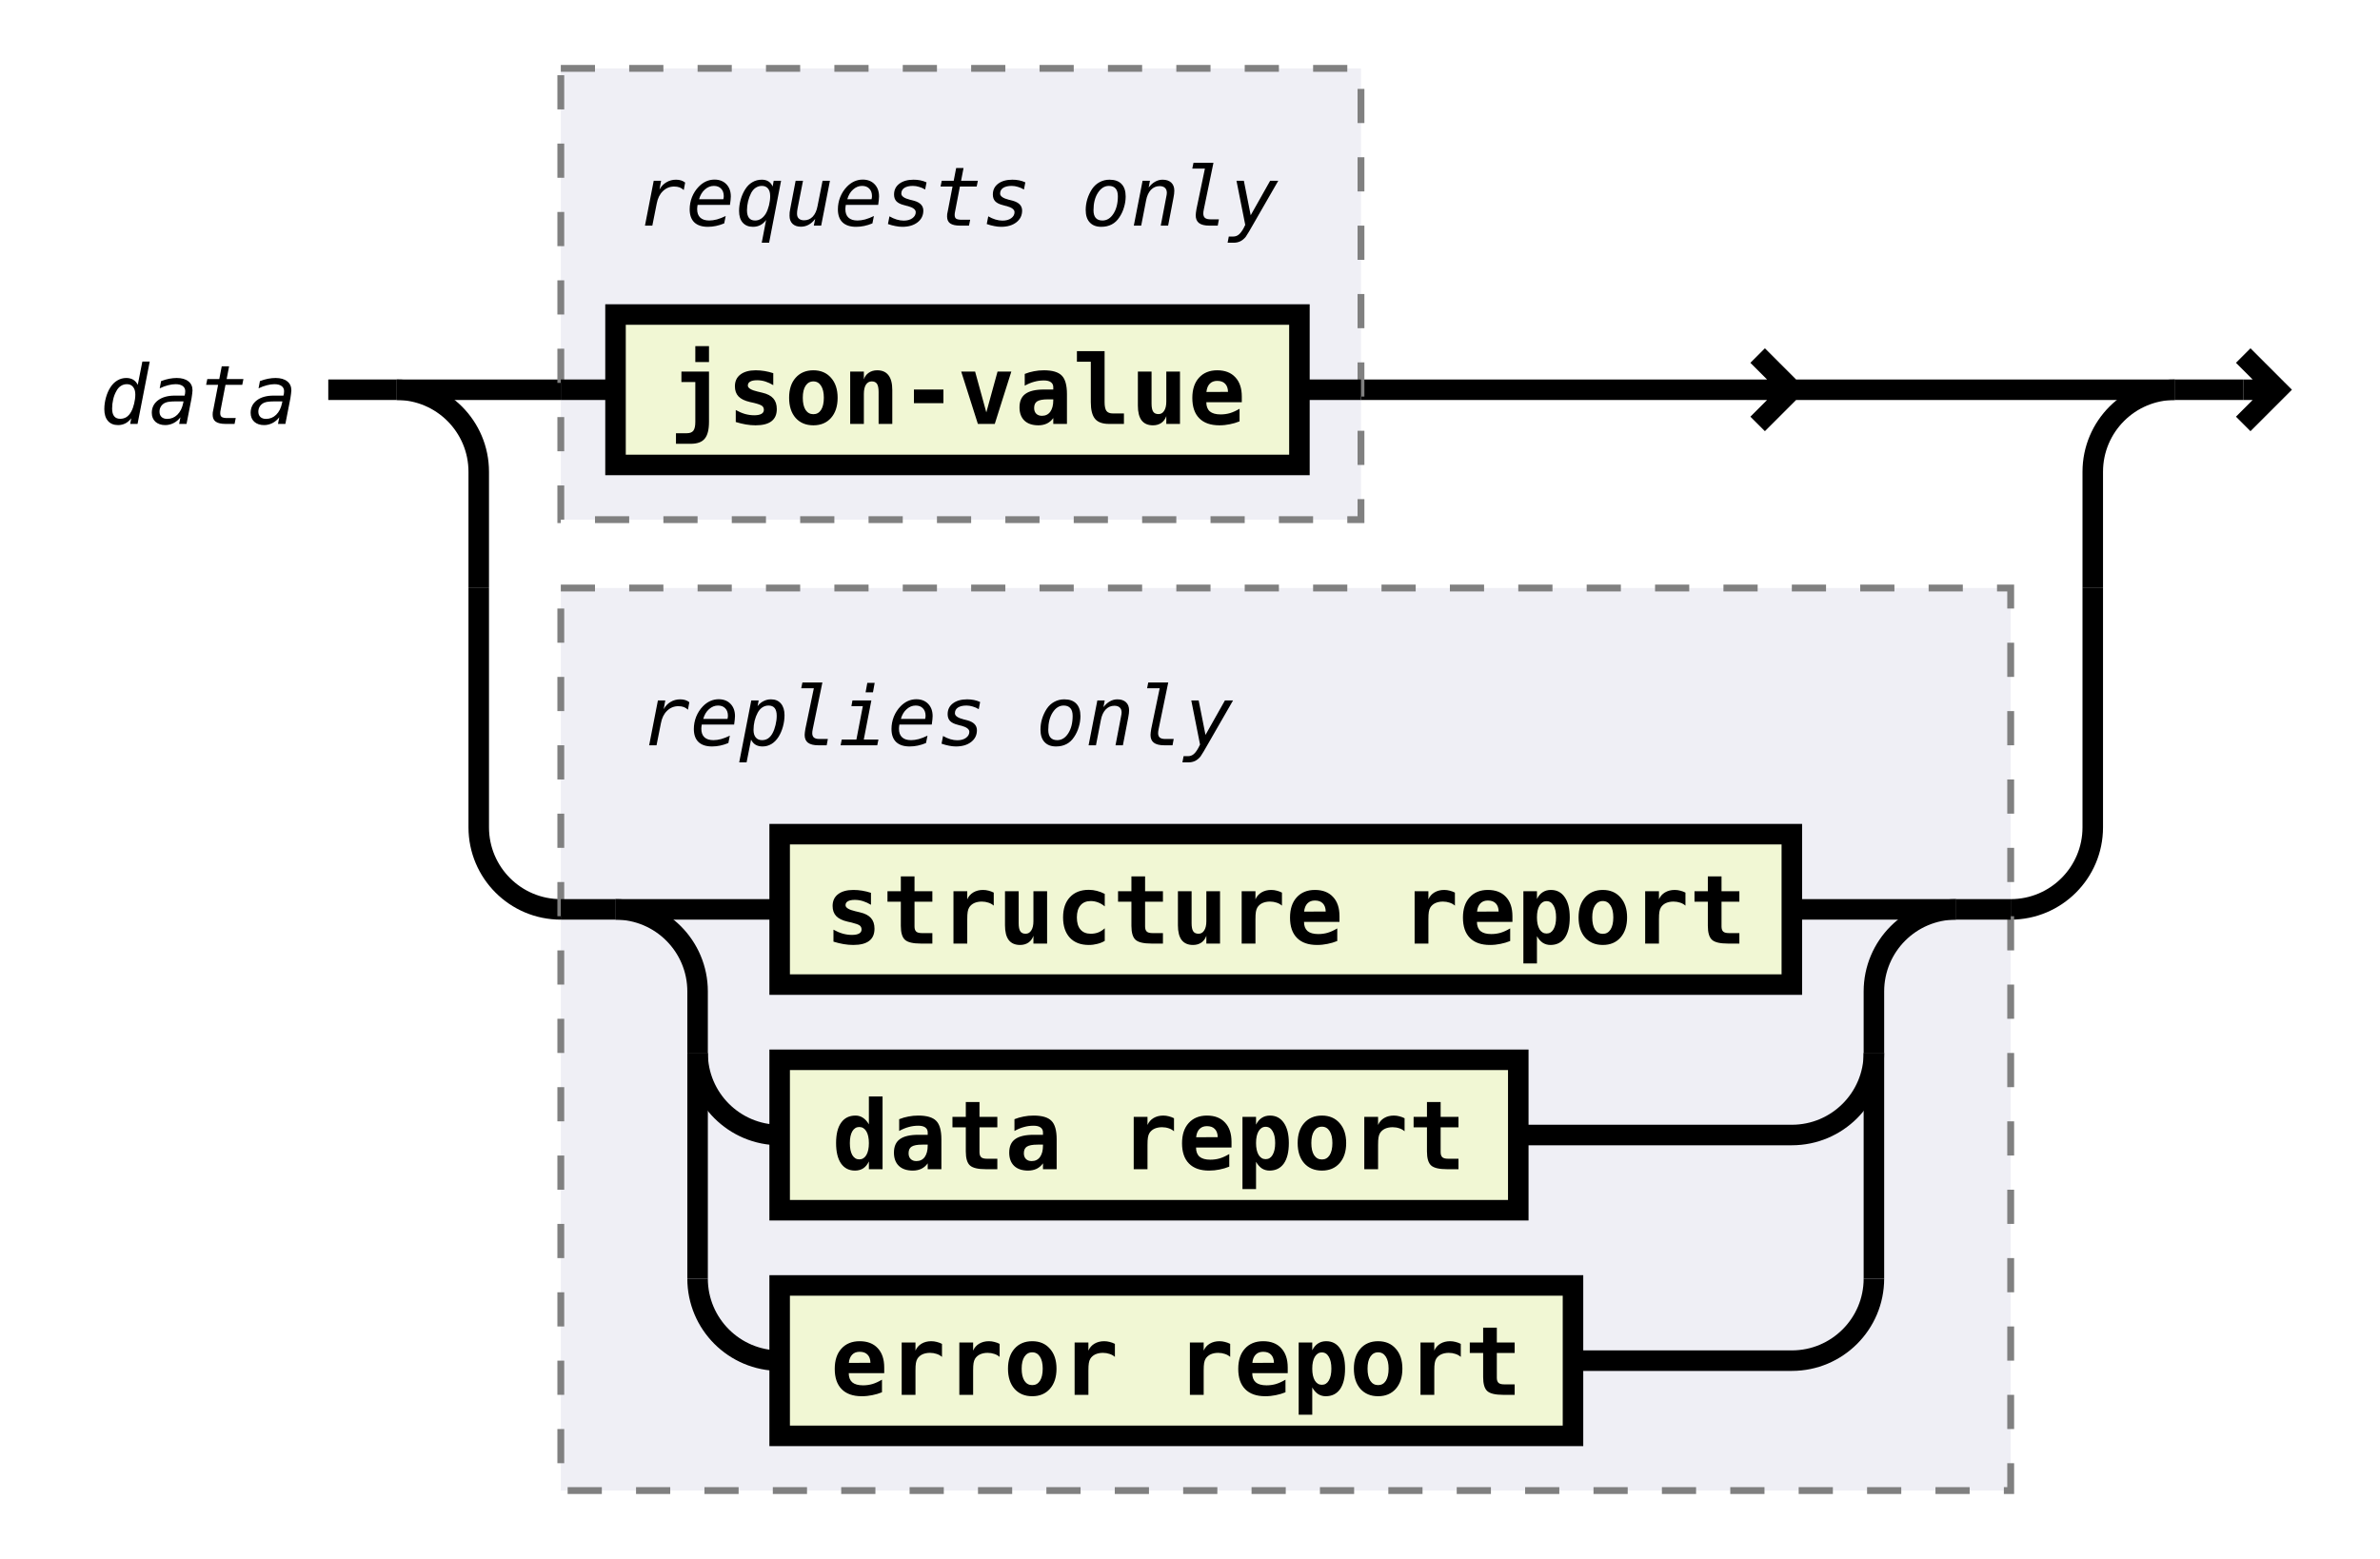
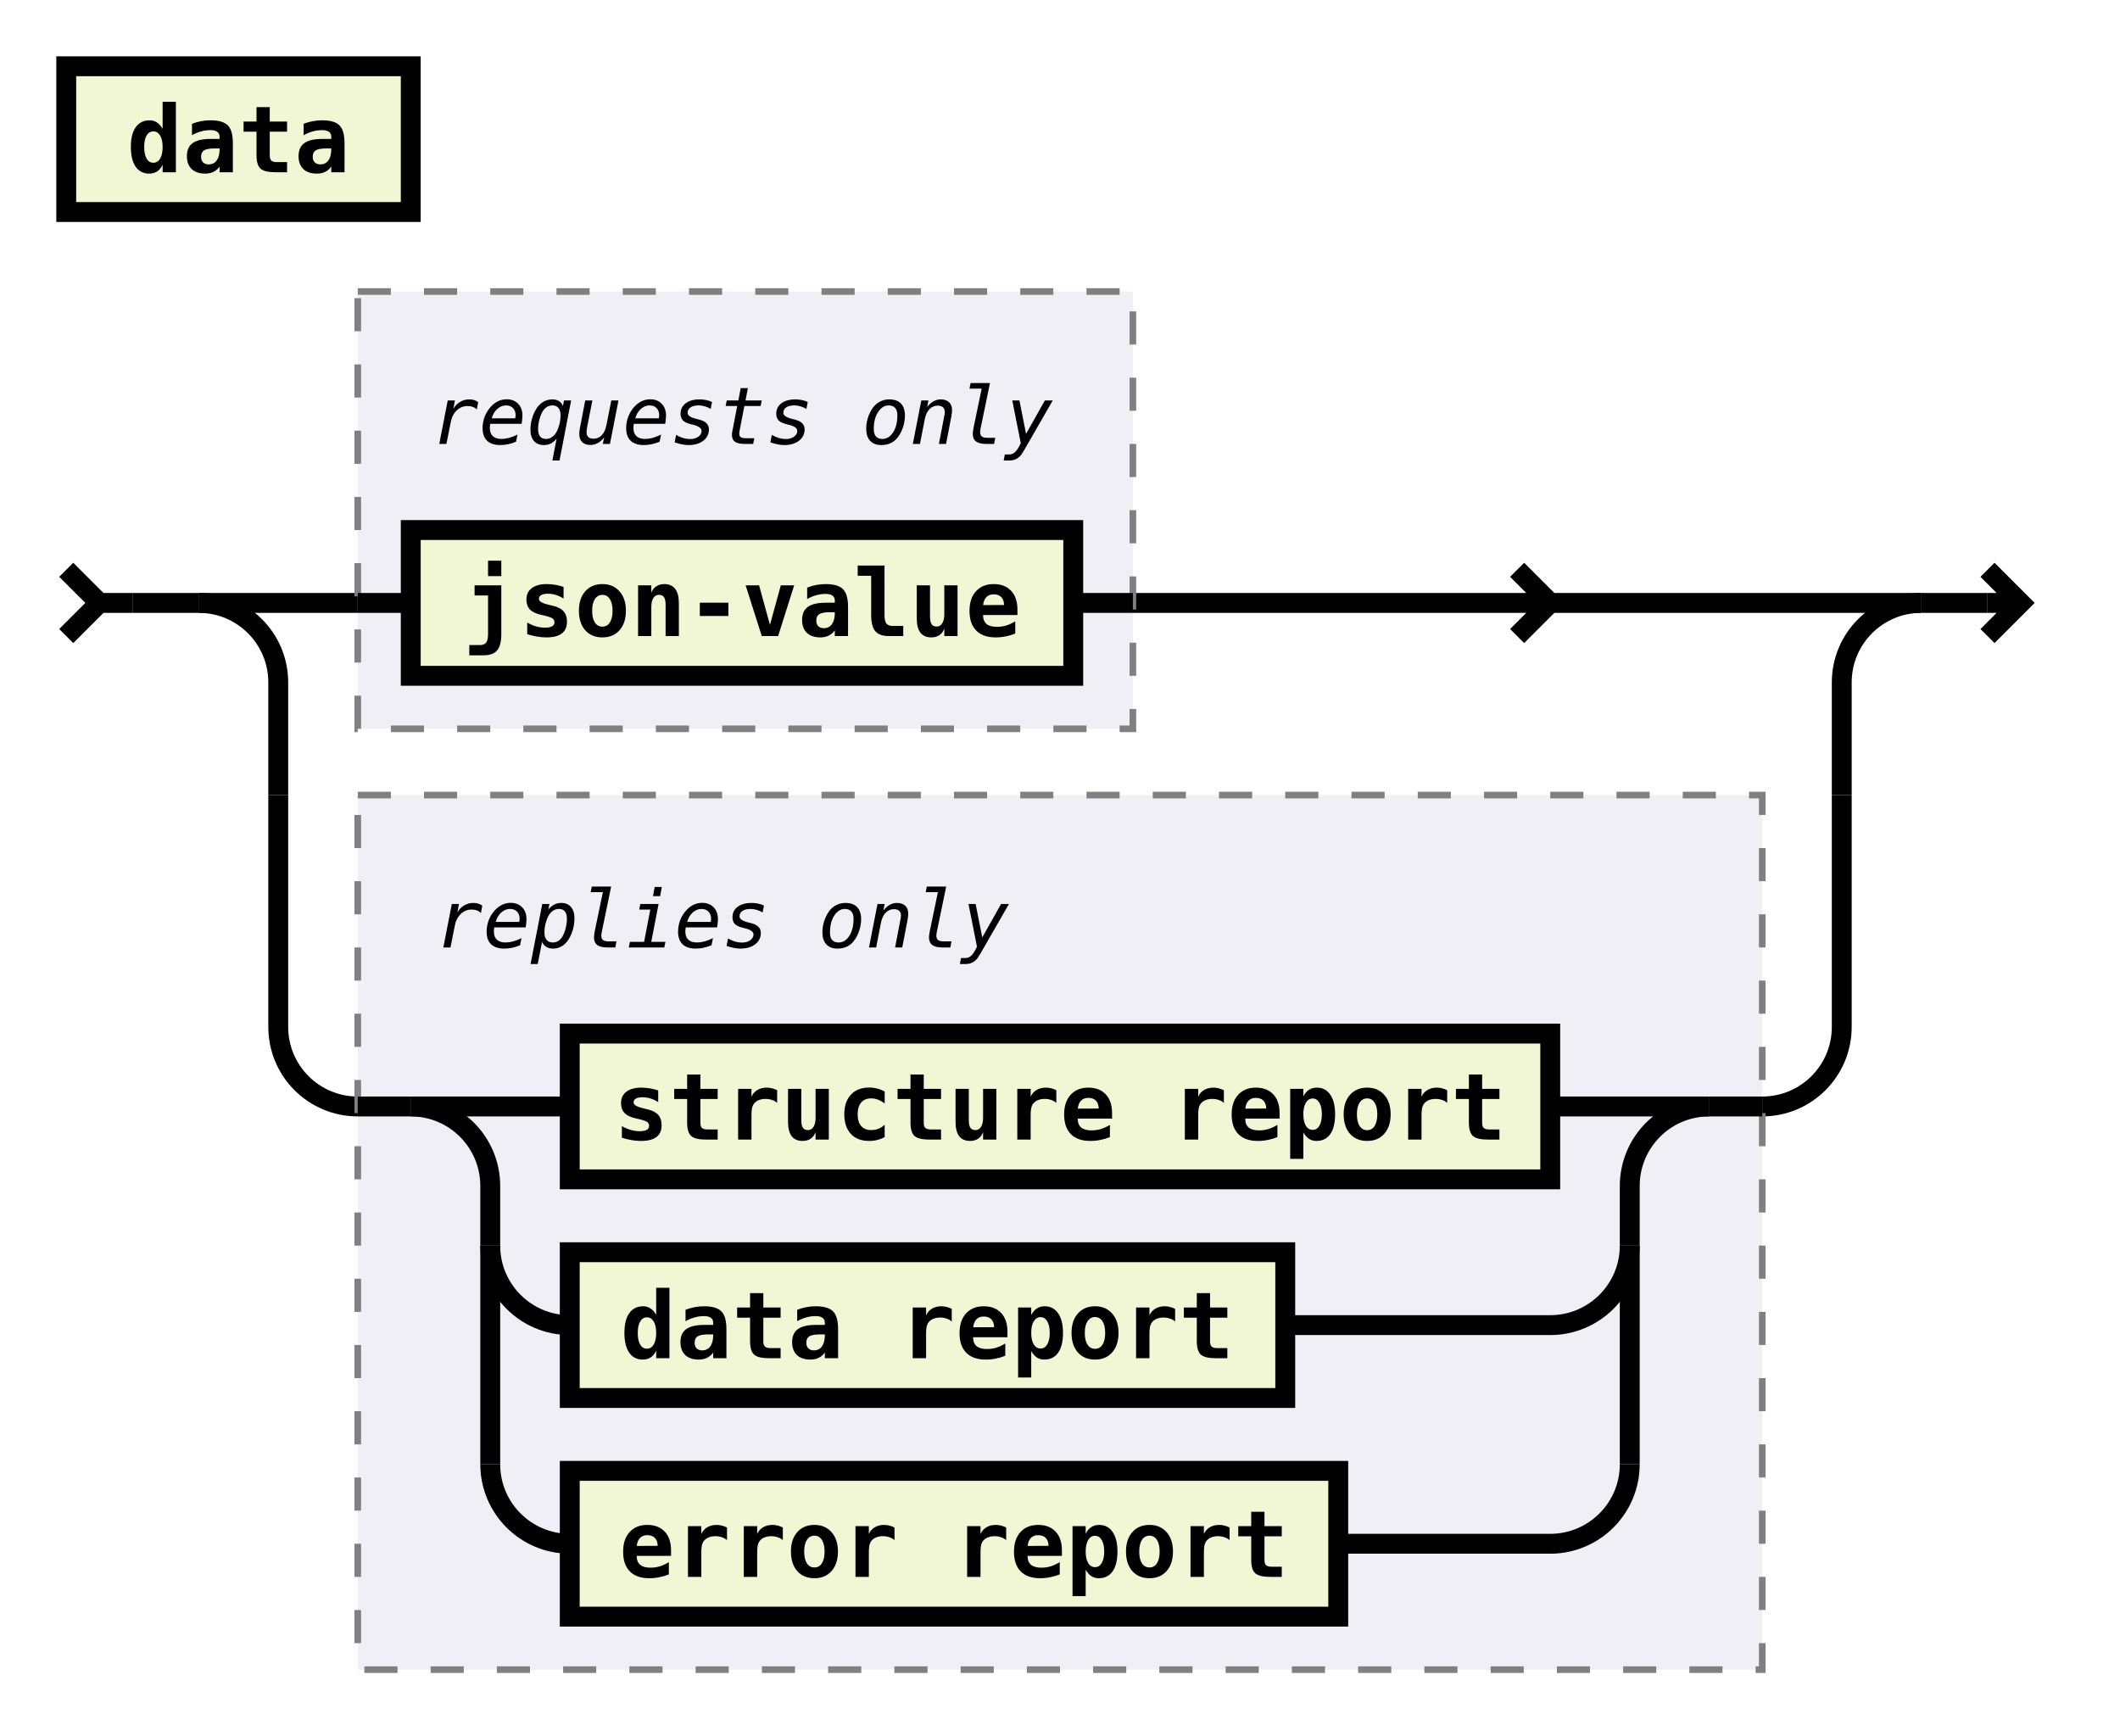
- <svg xmlns="http://www.w3.org/2000/svg" class="railroad" viewBox="0 0 348 228" width="348">
+ <svg xmlns="http://www.w3.org/2000/svg" class="railroad" viewBox="0 0 320 262" width="256pt">
  <style type="text/css">

    svg.railroad {
        background-color: hsl(30, 20%, 95%);
        background-size: 15px 15px;
        background-image: linear-gradient(to right, rgba(30, 30, 30, .05) 1px, transparent 1px),
                          linear-gradient(to bottom, rgba(30, 30, 30, .05) 1px, transparent 1px);
    }

    svg.railroad path {
        stroke-width: 3px;
        stroke: black;
        fill: transparent;
    }

    svg.railroad .debug {
        stroke-width: 1px;
        stroke: red;
    }

    svg.railroad text {
        font: 14px monospace;
        text-anchor: middle;
    }

    svg.railroad .nonterminal text {
        font-weight: bold;
    }

    svg.railroad text.comment {
        font: italic 12px monospace;
    }

    svg.railroad rect {
        stroke-width: 3px;
        stroke: black;
        fill:hsl(-290, 70%, 90%);
    }

    svg.railroad g.labeledbox &gt; rect {
        stroke-width: 1px;
        stroke: grey;
        stroke-dasharray: 5px;
        fill:rgba(90, 90, 150, .1);
    }</style>
-   <g class="sequence">
-     <g class="sequence">
-       <g>
-         <text class="comment" x="29" y="62">
+   <g class="verticalgrid">
+     <g class="horizontalgrid">
+       <g class="nonterminal">
+         <rect height="22" width="52" x="10" y="10" />
+         <text x="36" y="26">
data</text>
      </g>
-       <g class="choice">
-         <path d=" M 58 57 h 24 m 117 0 h 119 m -56 0 l -5 -5 m 0 10 l 5 -5 m 56 0" />
-         <g class="labeledbox">
-           <rect height="66" width="117" x="82" y="10" />
-           <path d=" M 82 57 h 8 m 100 0 h 9" />
-           <g>
-             <text class="comment" x="140" y="33">
+     </g>
+     <g class="sequence">
+       <path d=" M 10 86 l 5 5 l -5 5 m 5 -5 h 5" />
+       <g class="sequence">
+         <g class="choice">
+           <path d=" M 30 91 h 24 m 117 0 h 119 m -56 0 l -5 -5 m 0 10 l 5 -5 m 56 0" />
+           <g class="labeledbox">
+             <rect height="66" width="117" x="54" y="44" />
+             <path d=" M 54 91 h 8 m 100 0 h 9" />
+             <g>
+               <text class="comment" x="112" y="67">
requests only</text>
+             </g>
+             <g class="nonterminal">
+               <rect height="22" width="100" x="62" y="80" />
+               <text x="112" y="96">
+ json-value</text>
+             </g>
          </g>
-           <g class="nonterminal">
-             <rect height="22" width="100" x="90" y="46" />
-             <text x="140" y="62">
- json-value</text>
-           </g>
-         </g>
-         <path d=" M 58 57 a 12 12 0 0 1 12 12 v 17 m 236 0 v -17 a 12 12 0 0 1 12 -12" />
-         <path d=" M 70 86 v 35 a 12 12 0 0 0 12 12 m 212 0 h 0 a 12 12 0 0 0 12 -12 v -35" />
-         <g class="labeledbox">
-           <rect height="132" width="212" x="82" y="86" />
-           <path d=" M 82 133 h 8 m 196 0 h 8" />
-           <g>
-             <text class="comment" x="137" y="109">
+           <path d=" M 30 91 a 12 12 0 0 1 12 12 v 17 m 236 0 v -17 a 12 12 0 0 1 12 -12" />
+           <path d=" M 42 120 v 35 a 12 12 0 0 0 12 12 m 212 0 h 0 a 12 12 0 0 0 12 -12 v -35" />
+           <g class="labeledbox">
+             <rect height="132" width="212" x="54" y="120" />
+             <path d=" M 54 167 h 8 m 196 0 h 8" />
+             <g>
+               <text class="comment" x="109" y="143">
replies only</text>
-           </g>
-           <g class="choice">
-             <path d=" M 90 133 h 24 m 148 0 h 24" />
-             <g class="nonterminal">
-               <rect height="22" width="148" x="114" y="122" />
-               <text x="188" y="138">
+             </g>
+             <g class="choice">
+               <path d=" M 62 167 h 24 m 148 0 h 24" />
+               <g class="nonterminal">
+                 <rect height="22" width="148" x="86" y="156" />
+                 <text x="160" y="172">
structure report</text>
-             </g>
-             <path d=" M 90 133 a 12 12 0 0 1 12 12 v 9 m 172 0 v -9 a 12 12 0 0 1 12 -12" />
-             <path d=" M 102 154 v 33 m 172 0 v -33" />
-             <path d=" M 102 154 v 0 a 12 12 0 0 0 12 12 m 108 0 h 40 a 12 12 0 0 0 12 -12 v 0" />
-             <g class="nonterminal">
-               <rect height="22" width="108" x="114" y="155" />
-               <text x="168" y="171">
+               </g>
+               <path d=" M 62 167 a 12 12 0 0 1 12 12 v 9 m 172 0 v -9 a 12 12 0 0 1 12 -12" />
+               <path d=" M 74 188 v 33 m 172 0 v -33" />
+               <path d=" M 74 188 v 0 a 12 12 0 0 0 12 12 m 108 0 h 40 a 12 12 0 0 0 12 -12 v 0" />
+               <g class="nonterminal">
+                 <rect height="22" width="108" x="86" y="189" />
+                 <text x="140" y="205">
data report</text>
-             </g>
-             <path d=" M 102 187 v 0 a 12 12 0 0 0 12 12 m 116 0 h 32 a 12 12 0 0 0 12 -12 v 0" />
-             <g class="nonterminal">
-               <rect height="22" width="116" x="114" y="188" />
-               <text x="172" y="204">
+               </g>
+               <path d=" M 74 221 v 0 a 12 12 0 0 0 12 12 m 116 0 h 32 a 12 12 0 0 0 12 -12 v 0" />
+               <g class="nonterminal">
+                 <rect height="22" width="116" x="86" y="222" />
+                 <text x="144" y="238">
error report</text>
+               </g>
            </g>
          </g>
        </g>
      </g>
-       <path d=" M 48 57 h 10" />
+       <path d=" M 300 91 h 5 m -5 5 l 5 -5 l -5 -5 m 5 5" />
+       <path d=" M 20 91 h 10" />
+       <path d=" M 290 91 h 10" />
    </g>
-     <path d=" M 328 57 h 5 m -5 5 l 5 -5 l -5 -5 m 5 5" />
-     <path d=" M 318 57 h 10" />
  </g>
</svg>
